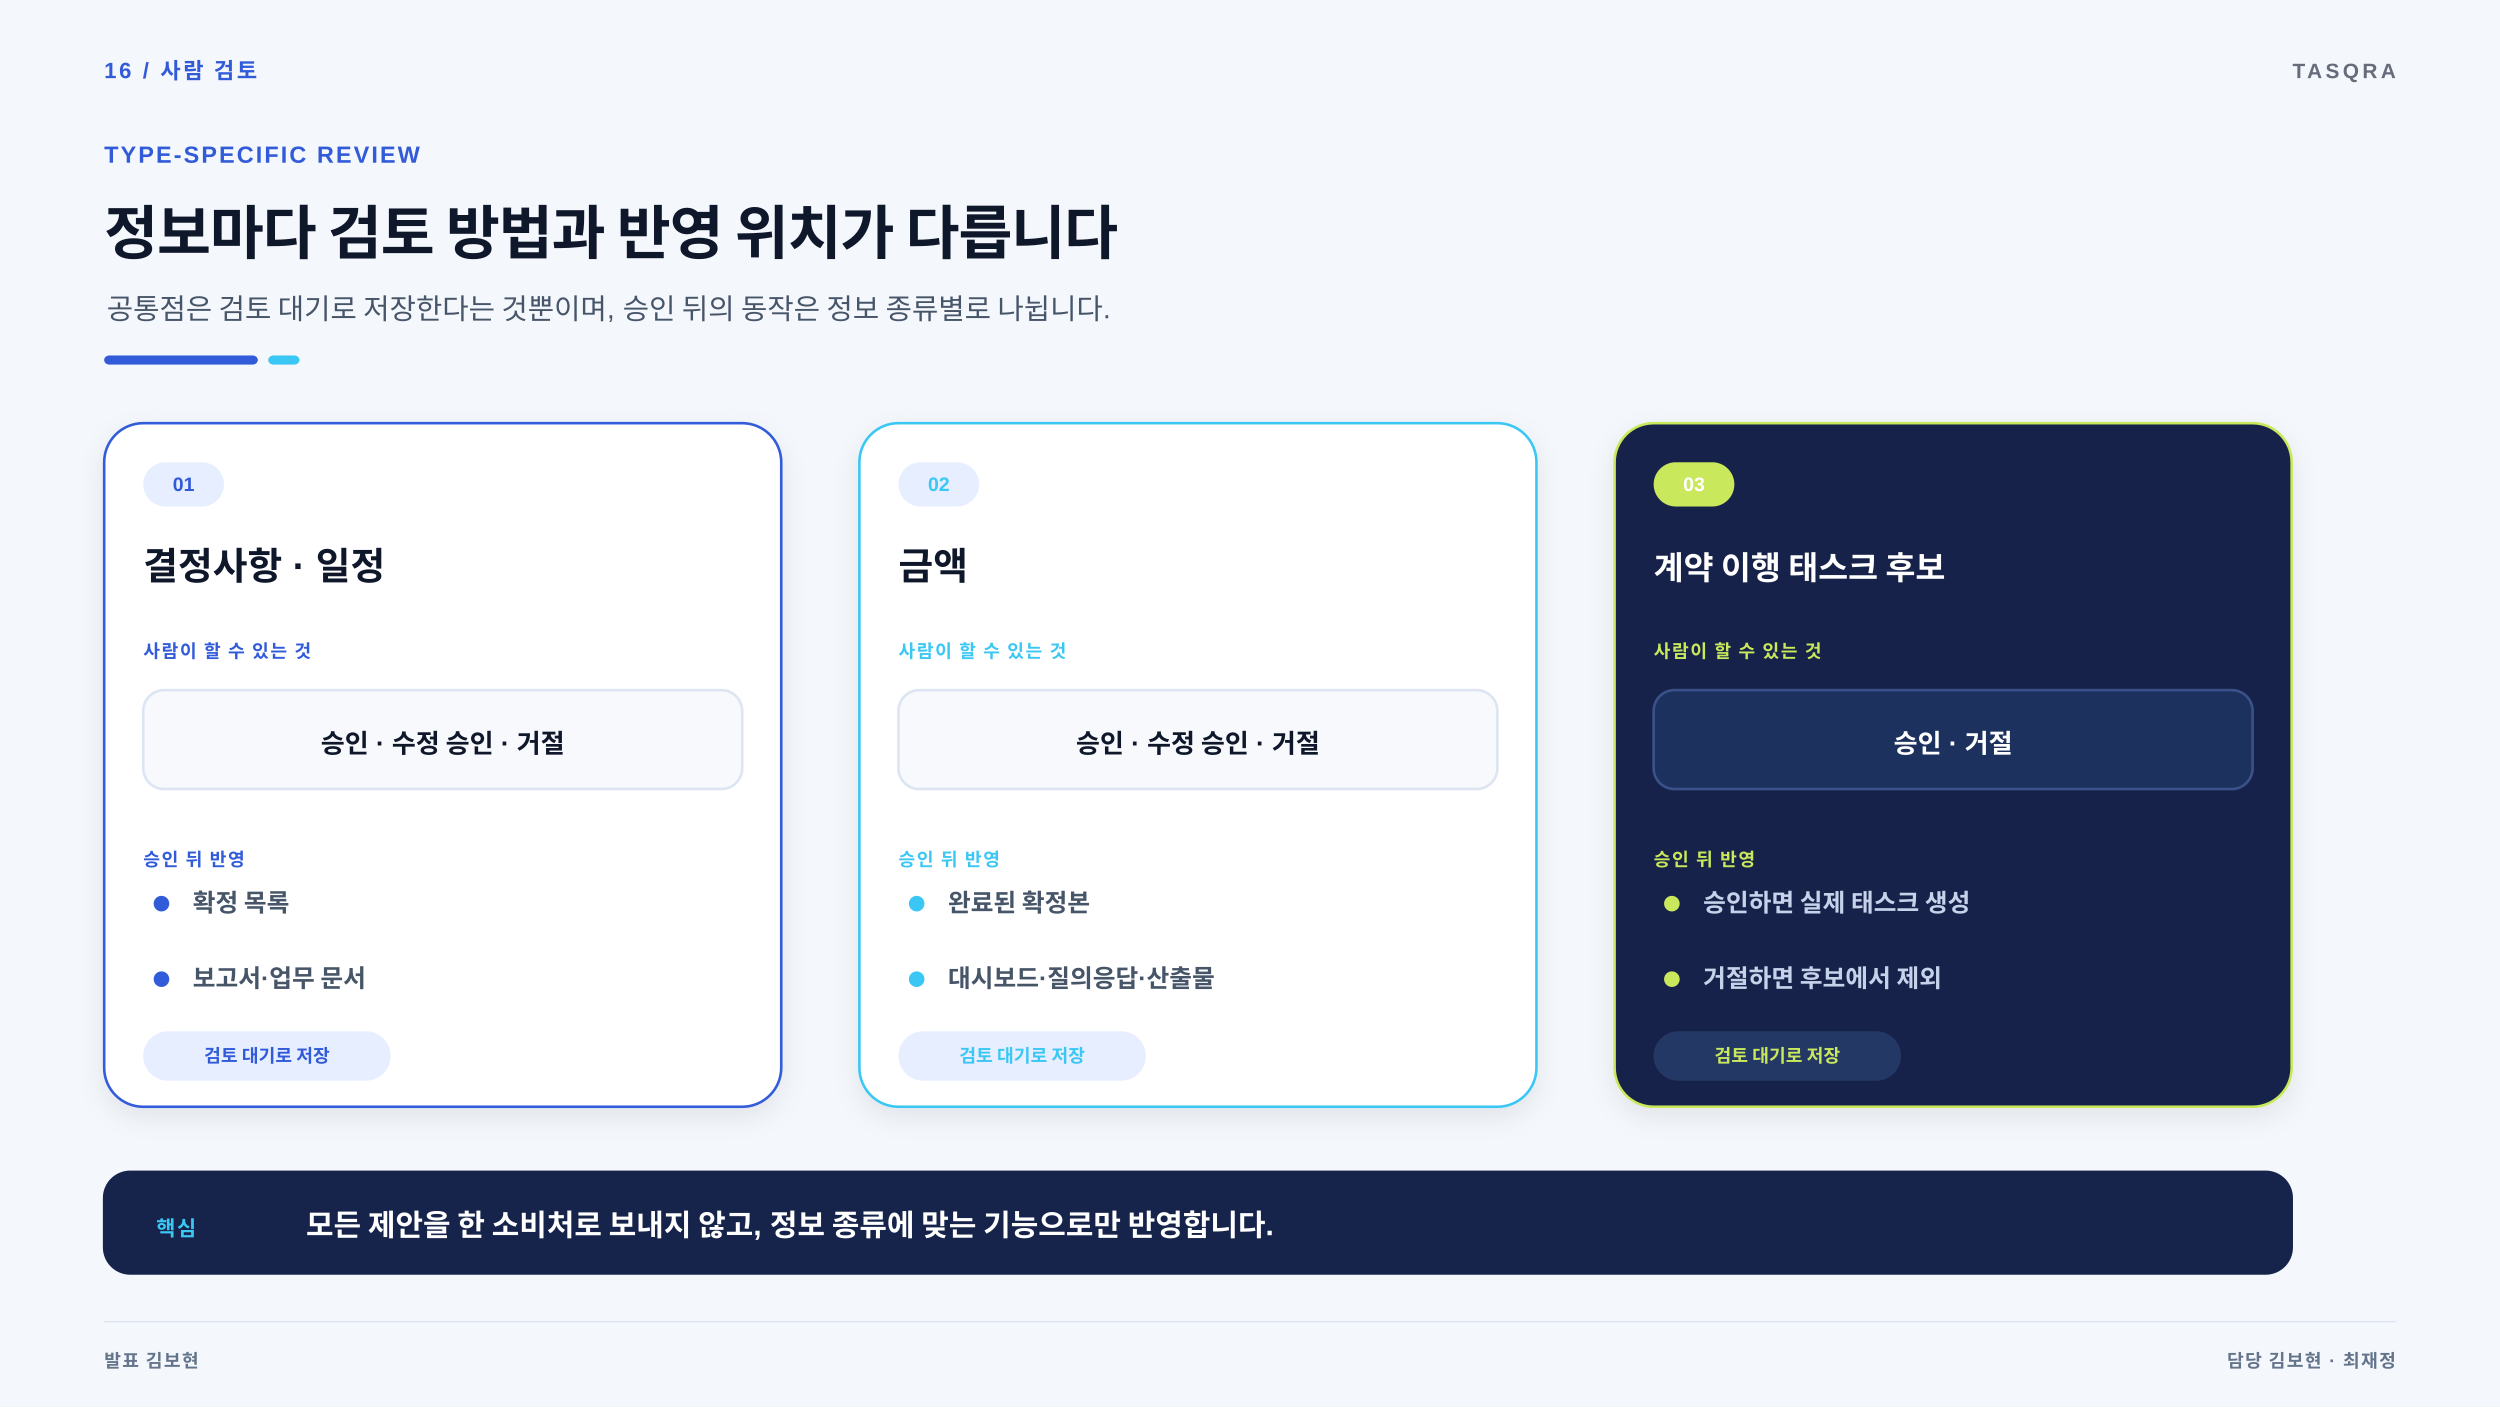
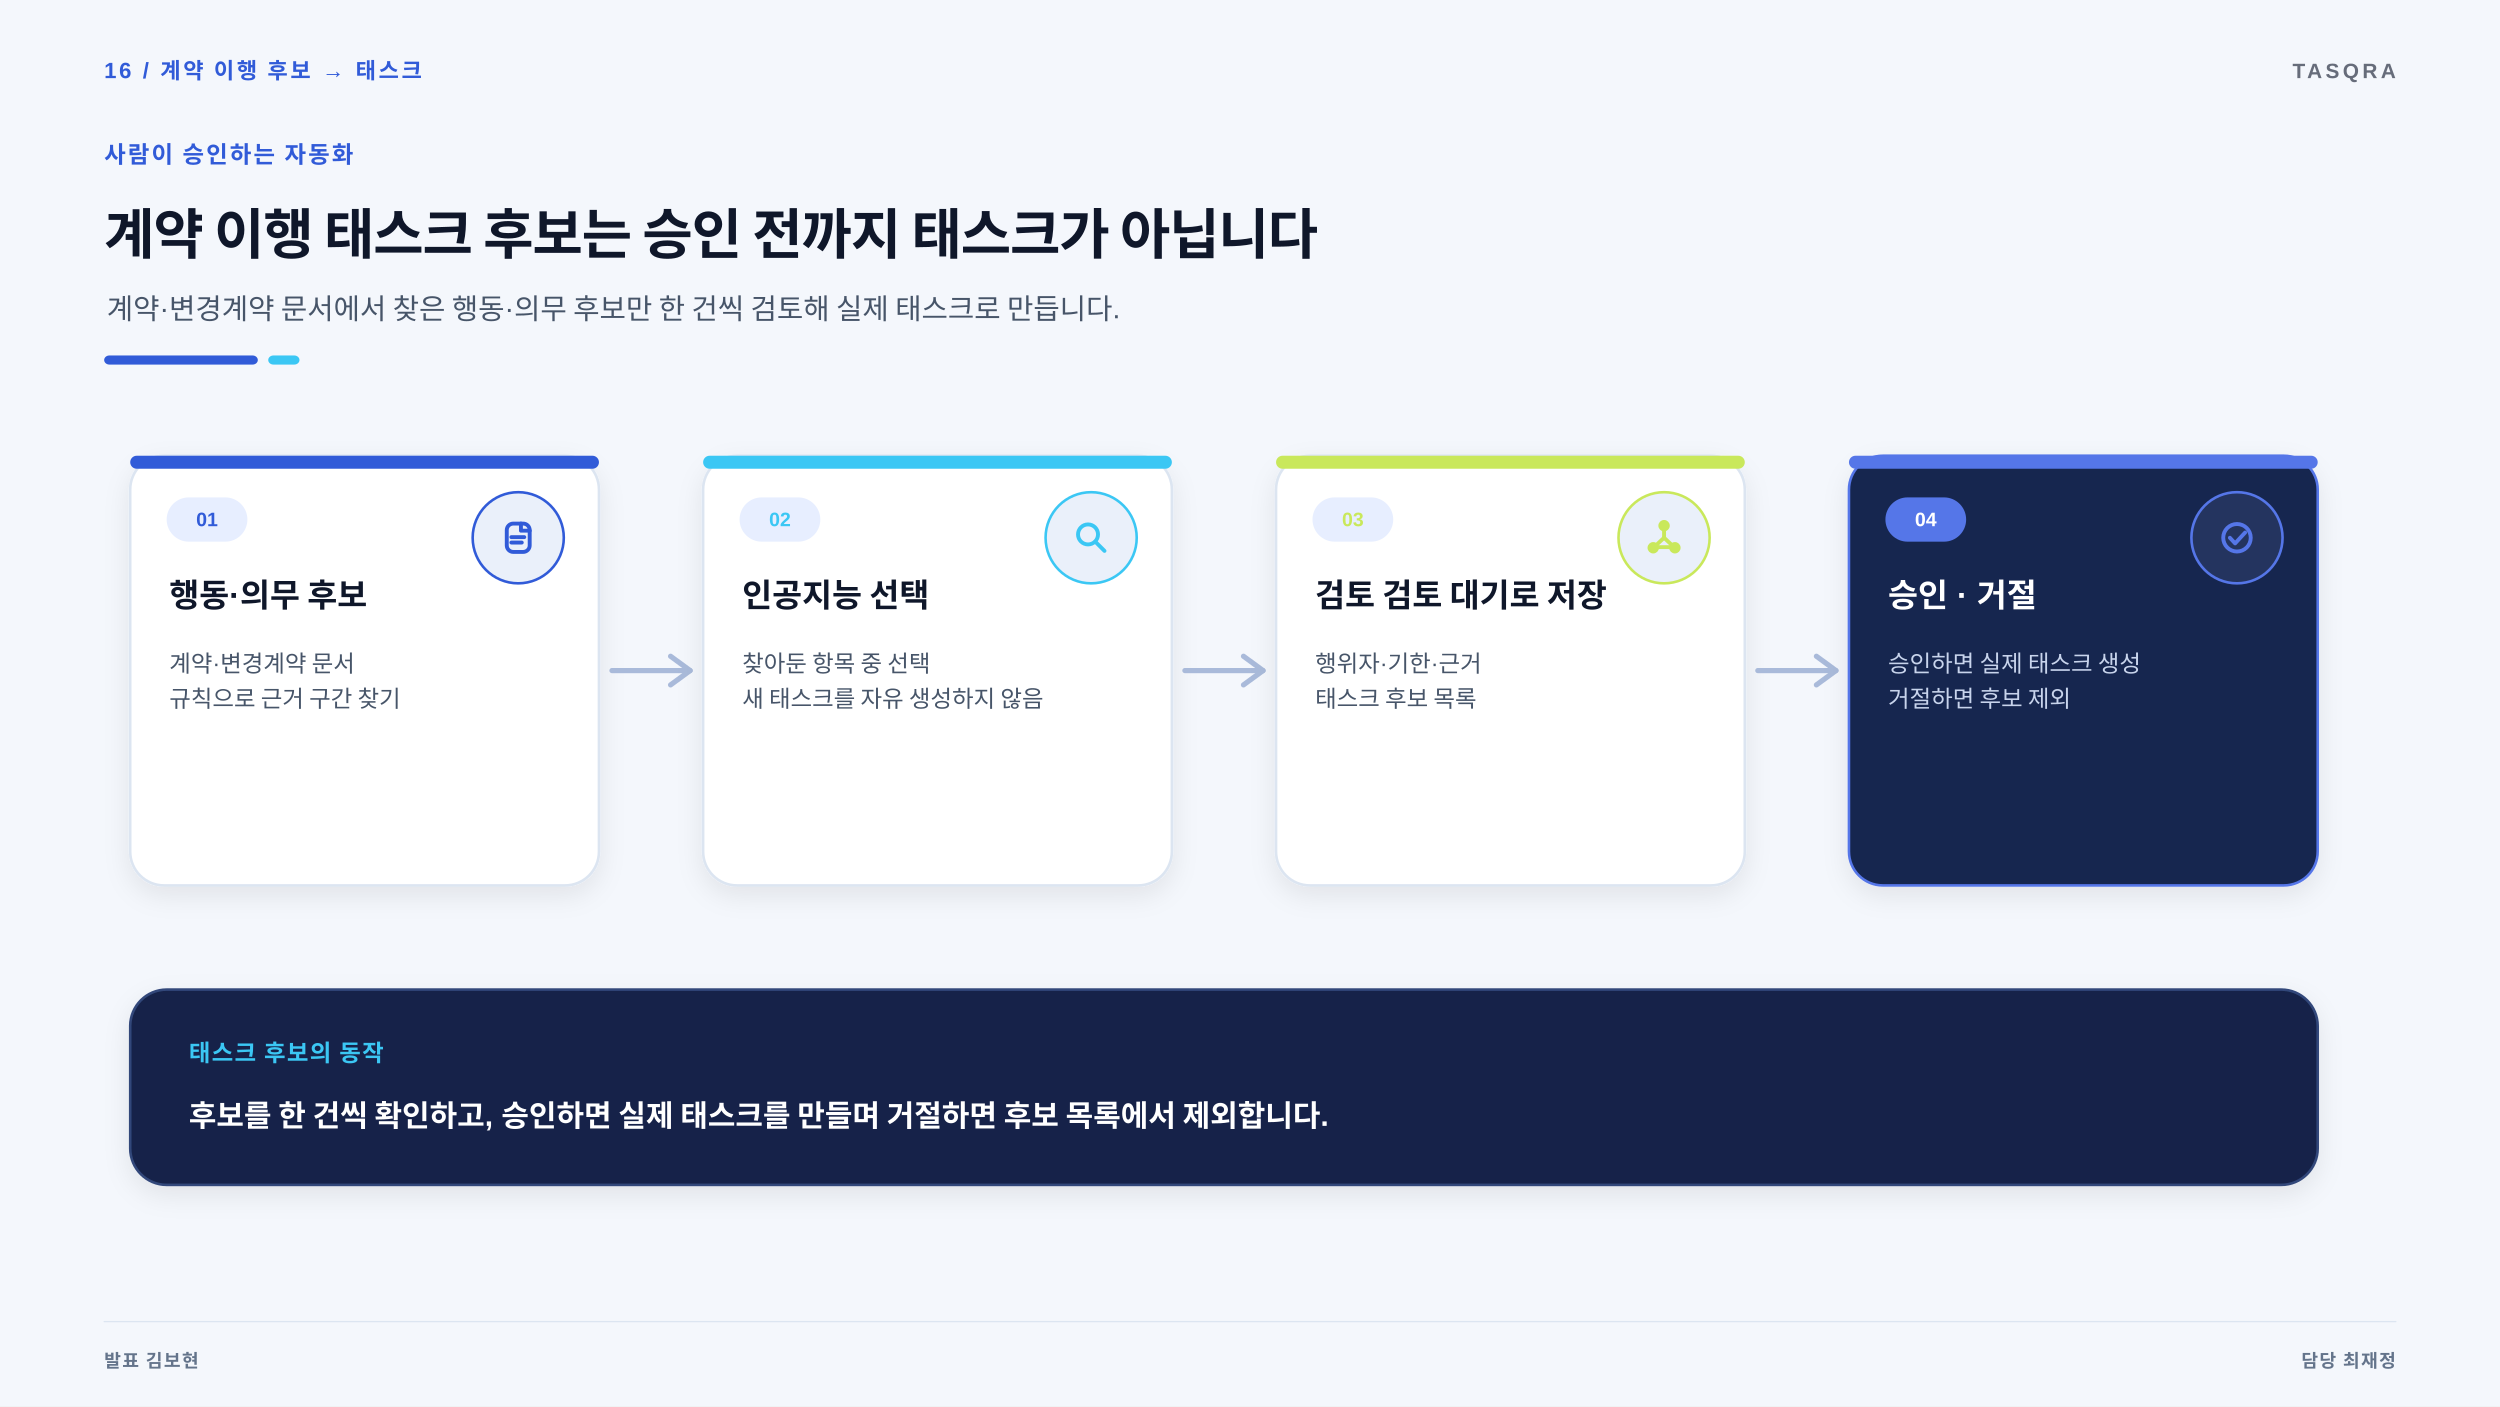
<svg xmlns="http://www.w3.org/2000/svg" width="1920" height="1080" viewBox="0 0 1920 1080">
  <defs>
    <style>@font-face{font-family:NotoKR;src:url("../../포트폴리오/NotoSansKR.ttf") format("truetype");} text{font-family:NotoKR,Arial,sans-serif;}</style>
    <filter id="shadow" x="-20%" y="-20%" width="140%" height="140%">
      <feDropShadow dx="0" dy="12" stdDeviation="16" flood-color="#0E162F" flood-opacity="0.11" />
    </filter>
    <filter id="softShadow" x="-20%" y="-20%" width="140%" height="140%">
      <feDropShadow dx="0" dy="7" stdDeviation="10" flood-color="#0E162F" flood-opacity="0.08" />
    </filter>
  </defs>
  <rect x="0" y="0" width="1920" height="1080" rx="0" fill="#F4F7FC" stroke="none" stroke-width="0" opacity="1" />
-   <text x="80" y="60" font-family="NotoKR, Arial, sans-serif" font-size="17" font-weight="800" font-style="normal" fill="#315BD8" text-anchor="start" letter-spacing="2" opacity="1">16  /  사람 검토</text>
+   <text x="80" y="60" font-family="NotoKR, Arial, sans-serif" font-size="17" font-weight="800" font-style="normal" fill="#315BD8" text-anchor="start" letter-spacing="2" opacity="1">16  /  계약 이행 후보 → 태스크</text>
  <text x="1840" y="60" font-family="NotoKR, Arial, sans-serif" font-size="16" font-weight="800" font-style="normal" fill="#0F172A" text-anchor="end" letter-spacing="2.6" opacity="0.62">TASQRA</text>
  <line x1="80" y1="1015" x2="1840" y2="1015" stroke="#DCE5F1" stroke-width="1" stroke-linecap="round" opacity="1" />
  <text x="80" y="1050" font-family="NotoKR, Arial, sans-serif" font-size="14" font-weight="700" font-style="normal" fill="#64748B" text-anchor="start" letter-spacing="1" opacity="1">발표  김보현</text>
-   <text x="1840" y="1050" font-family="NotoKR, Arial, sans-serif" font-size="14" font-weight="700" font-style="normal" fill="#64748B" text-anchor="end" letter-spacing="1" opacity="1">담당  김보현 · 최재정</text>
-   <text x="80" y="125" font-family="NotoKR, Arial, sans-serif" font-size="18" font-weight="800" font-style="normal" fill="#315BD8" text-anchor="start" letter-spacing="1.6" opacity="1">TYPE-SPECIFIC REVIEW</text>
-   <text x="80" y="195" font-family="NotoKR, Arial, sans-serif" font-size="45" font-weight="800" font-style="normal" fill="#0F172A" text-anchor="start" letter-spacing="-0.8" opacity="1">정보마다 검토 방법과 반영 위치가 다릅니다</text>
-   <text x="82" y="245" font-family="NotoKR, Arial, sans-serif" font-size="22" font-weight="500" font-style="normal" fill="#475569" text-anchor="start" letter-spacing="0" opacity="1">공통점은 검토 대기로 저장한다는 것뿐이며, 승인 뒤의 동작은 정보 종류별로 나뉩니다.</text>
+   <text x="1840" y="1050" font-family="NotoKR, Arial, sans-serif" font-size="14" font-weight="700" font-style="normal" fill="#64748B" text-anchor="end" letter-spacing="1" opacity="1">담당  최재정</text>
+   <text x="80" y="125" font-family="NotoKR, Arial, sans-serif" font-size="18" font-weight="800" font-style="normal" fill="#315BD8" text-anchor="start" letter-spacing="1.6" opacity="1">사람이 승인하는 자동화</text>
+   <text x="80" y="195" font-family="NotoKR, Arial, sans-serif" font-size="42" font-weight="800" font-style="normal" fill="#0F172A" text-anchor="start" letter-spacing="-0.8" opacity="1">계약 이행 태스크 후보는 승인 전까지 태스크가 아닙니다</text>
+   <text x="82" y="245" font-family="NotoKR, Arial, sans-serif" font-size="22" font-weight="500" font-style="normal" fill="#475569" text-anchor="start" letter-spacing="0" opacity="1">계약·변경계약 문서에서 찾은 행동·의무 후보만 한 건씩 검토해 실제 태스크로 만듭니다.</text>
  <rect x="80" y="273" width="118" height="7" rx="4" fill="#315BD8" stroke="none" stroke-width="0" opacity="1" />
  <rect x="206" y="273" width="24" height="7" rx="4" fill="#3BC7F4" stroke="none" stroke-width="0" opacity="1" />
-   <rect x="80" y="325" width="520" height="525" rx="30" fill="#FFFFFF" stroke="#315BD8" stroke-width="2" opacity="1" filter="url(#softShadow)" />
-   <rect x="110" y="355" width="62" height="34" rx="17.0" fill="#E7EEFF" stroke="none" stroke-width="0" opacity="1" />
-   <text x="141.0" y="377.1" font-family="NotoKR, Arial, sans-serif" font-size="15" font-weight="700" font-style="normal" fill="#315BD8" text-anchor="middle" letter-spacing="0" opacity="1">01</text>
-   <text x="110" y="445" font-family="NotoKR, Arial, sans-serif" font-size="29" font-weight="800" font-style="normal" fill="#0F172A" text-anchor="start" letter-spacing="0" opacity="1">결정사항 · 일정</text>
-   <text x="110" y="505" font-family="NotoKR, Arial, sans-serif" font-size="14" font-weight="800" font-style="normal" fill="#315BD8" text-anchor="start" letter-spacing="1.2" opacity="1">사람이 할 수 있는 것</text>
-   <rect x="110" y="530" width="460" height="76" rx="16" fill="#F7F9FD" stroke="#DCE5F1" stroke-width="2" opacity="1" />
-   <text x="340" y="578" font-family="NotoKR, Arial, sans-serif" font-size="20" font-weight="800" font-style="normal" fill="#0F172A" text-anchor="middle" letter-spacing="0" opacity="1">승인 · 수정 승인 · 거절</text>
-   <text x="110" y="665" font-family="NotoKR, Arial, sans-serif" font-size="14" font-weight="800" font-style="normal" fill="#315BD8" text-anchor="start" letter-spacing="1.2" opacity="1">승인 뒤 반영</text>
-   <circle cx="124" cy="694" r="6" fill="#315BD8" stroke="none" stroke-width="0" opacity="1" />
-   <text x="148" y="700" font-family="NotoKR, Arial, sans-serif" font-size="19" font-weight="700" font-style="normal" fill="#475569" text-anchor="start" letter-spacing="0" opacity="1">확정 목록</text>
-   <circle cx="124" cy="752" r="6" fill="#315BD8" stroke="none" stroke-width="0" opacity="1" />
-   <text x="148" y="758" font-family="NotoKR, Arial, sans-serif" font-size="19" font-weight="700" font-style="normal" fill="#475569" text-anchor="start" letter-spacing="0" opacity="1">보고서·업무 문서</text>
-   <rect x="110" y="792" width="190" height="38" rx="19.0" fill="#E7EEFF" stroke="none" stroke-width="0" opacity="1" />
-   <text x="205.0" y="815.76" font-family="NotoKR, Arial, sans-serif" font-size="14" font-weight="700" font-style="normal" fill="#315BD8" text-anchor="middle" letter-spacing="0" opacity="1">검토 대기로 저장</text>
-   <rect x="660" y="325" width="520" height="525" rx="30" fill="#FFFFFF" stroke="#3BC7F4" stroke-width="2" opacity="1" filter="url(#softShadow)" />
-   <rect x="690" y="355" width="62" height="34" rx="17.0" fill="#E7EEFF" stroke="none" stroke-width="0" opacity="1" />
-   <text x="721.0" y="377.1" font-family="NotoKR, Arial, sans-serif" font-size="15" font-weight="700" font-style="normal" fill="#3BC7F4" text-anchor="middle" letter-spacing="0" opacity="1">02</text>
-   <text x="690" y="445" font-family="NotoKR, Arial, sans-serif" font-size="29" font-weight="800" font-style="normal" fill="#0F172A" text-anchor="start" letter-spacing="0" opacity="1">금액</text>
-   <text x="690" y="505" font-family="NotoKR, Arial, sans-serif" font-size="14" font-weight="800" font-style="normal" fill="#3BC7F4" text-anchor="start" letter-spacing="1.2" opacity="1">사람이 할 수 있는 것</text>
-   <rect x="690" y="530" width="460" height="76" rx="16" fill="#F7F9FD" stroke="#DCE5F1" stroke-width="2" opacity="1" />
-   <text x="920" y="578" font-family="NotoKR, Arial, sans-serif" font-size="20" font-weight="800" font-style="normal" fill="#0F172A" text-anchor="middle" letter-spacing="0" opacity="1">승인 · 수정 승인 · 거절</text>
-   <text x="690" y="665" font-family="NotoKR, Arial, sans-serif" font-size="14" font-weight="800" font-style="normal" fill="#3BC7F4" text-anchor="start" letter-spacing="1.2" opacity="1">승인 뒤 반영</text>
-   <circle cx="704" cy="694" r="6" fill="#3BC7F4" stroke="none" stroke-width="0" opacity="1" />
-   <text x="728" y="700" font-family="NotoKR, Arial, sans-serif" font-size="19" font-weight="700" font-style="normal" fill="#475569" text-anchor="start" letter-spacing="0" opacity="1">완료된 확정본</text>
-   <circle cx="704" cy="752" r="6" fill="#3BC7F4" stroke="none" stroke-width="0" opacity="1" />
-   <text x="728" y="758" font-family="NotoKR, Arial, sans-serif" font-size="19" font-weight="700" font-style="normal" fill="#475569" text-anchor="start" letter-spacing="0" opacity="1">대시보드·질의응답·산출물</text>
-   <rect x="690" y="792" width="190" height="38" rx="19.0" fill="#E7EEFF" stroke="none" stroke-width="0" opacity="1" />
-   <text x="785.0" y="815.76" font-family="NotoKR, Arial, sans-serif" font-size="14" font-weight="700" font-style="normal" fill="#3BC7F4" text-anchor="middle" letter-spacing="0" opacity="1">검토 대기로 저장</text>
-   <rect x="1240" y="325" width="520" height="525" rx="30" fill="#16234A" stroke="#C9E85B" stroke-width="2" opacity="1" filter="url(#softShadow)" />
-   <rect x="1270" y="355" width="62" height="34" rx="17.0" fill="#C9E85B" stroke="none" stroke-width="0" opacity="1" />
-   <text x="1301.0" y="377.1" font-family="NotoKR, Arial, sans-serif" font-size="15" font-weight="700" font-style="normal" fill="#FFFFFF" text-anchor="middle" letter-spacing="0" opacity="1">03</text>
-   <text x="1270" y="445" font-family="NotoKR, Arial, sans-serif" font-size="25" font-weight="800" font-style="normal" fill="#FFFFFF" text-anchor="start" letter-spacing="0" opacity="1">계약 이행 태스크 후보</text>
-   <text x="1270" y="505" font-family="NotoKR, Arial, sans-serif" font-size="14" font-weight="800" font-style="normal" fill="#C9E85B" text-anchor="start" letter-spacing="1.2" opacity="1">사람이 할 수 있는 것</text>
-   <rect x="1270" y="530" width="460" height="76" rx="16" fill="#1D315F" stroke="#3A5289" stroke-width="2" opacity="1" />
-   <text x="1500" y="578" font-family="NotoKR, Arial, sans-serif" font-size="20" font-weight="800" font-style="normal" fill="#FFFFFF" text-anchor="middle" letter-spacing="0" opacity="1">승인 · 거절</text>
-   <text x="1270" y="665" font-family="NotoKR, Arial, sans-serif" font-size="14" font-weight="800" font-style="normal" fill="#C9E85B" text-anchor="start" letter-spacing="1.2" opacity="1">승인 뒤 반영</text>
-   <circle cx="1284" cy="694" r="6" fill="#C9E85B" stroke="none" stroke-width="0" opacity="1" />
-   <text x="1308" y="700" font-family="NotoKR, Arial, sans-serif" font-size="19" font-weight="700" font-style="normal" fill="#C6D2EA" text-anchor="start" letter-spacing="0" opacity="1">승인하면 실제 태스크 생성</text>
-   <circle cx="1284" cy="752" r="6" fill="#C9E85B" stroke="none" stroke-width="0" opacity="1" />
-   <text x="1308" y="758" font-family="NotoKR, Arial, sans-serif" font-size="19" font-weight="700" font-style="normal" fill="#C6D2EA" text-anchor="start" letter-spacing="0" opacity="1">거절하면 후보에서 제외</text>
-   <rect x="1270" y="792" width="190" height="38" rx="19.0" fill="#243866" stroke="none" stroke-width="0" opacity="1" />
-   <text x="1365.0" y="815.76" font-family="NotoKR, Arial, sans-serif" font-size="14" font-weight="700" font-style="normal" fill="#C9E85B" text-anchor="middle" letter-spacing="0" opacity="1">검토 대기로 저장</text>
-   <rect x="80" y="900" width="1680" height="78" rx="20" fill="#16234A" stroke="#16234A" stroke-width="2" opacity="1" />
-   <text x="120" y="949" font-family="NotoKR, Arial, sans-serif" font-size="16" font-weight="800" font-style="normal" fill="#3BC7F4" text-anchor="start" letter-spacing="1.2" opacity="1">핵심</text>
-   <text x="235" y="949" font-family="NotoKR, Arial, sans-serif" font-size="23" font-weight="800" font-style="normal" fill="#FFFFFF" text-anchor="start" letter-spacing="0" opacity="1">모든 제안을 한 소비처로 보내지 않고, 정보 종류에 맞는 기능으로만 반영합니다.</text>
+   <rect x="100" y="350" width="360" height="330" rx="26" fill="#FFFFFF" stroke="#DCE5F1" stroke-width="2" opacity="1" filter="url(#softShadow)" />
+   <rect x="100" y="350" width="360" height="10" rx="5" fill="#315BD8" stroke="none" stroke-width="0" opacity="1" />
+   <rect x="128" y="382" width="62" height="34" rx="17.0" fill="#E7EEFF" stroke="none" stroke-width="0" opacity="1" />
+   <text x="159.0" y="404.1" font-family="NotoKR, Arial, sans-serif" font-size="15" font-weight="700" font-style="normal" fill="#315BD8" text-anchor="middle" letter-spacing="0" opacity="1">01</text>
+   <circle cx="398" cy="413" r="35" fill="#EAF0FA" stroke="#315BD8" stroke-width="2" opacity="1" />
+   <g fill="none" stroke="#315BD8" stroke-width="3" stroke-linecap="round" stroke-linejoin="round">
+     <rect x="389.2" y="402.12" width="17.6" height="21.76" rx="5" />
+     <path d="M 400.08 402.12 v 5.44 h 6.72" />
+     <line x1="392.72" y1="412.52" x2="402.64" y2="412.52" />
+     <line x1="392.72" y1="416.68" x2="400.72" y2="416.68" />
+   </g>
+   <text x="130" y="466" font-family="NotoKR, Arial, sans-serif" font-size="25" font-weight="800" font-style="normal" fill="#0F172A" text-anchor="start" letter-spacing="0" opacity="1">행동·의무 후보</text>
+   <text x="130" y="516" font-family="NotoKR, Arial, sans-serif" font-size="18" font-weight="500" fill="#475569" text-anchor="start">
+     <tspan x="130" dy="0">계약·변경계약 문서</tspan>
+     <tspan x="130" dy="27.0">규칙으로 근거 구간 찾기</tspan>
+   </text>
+   <line x1="470" y1="515" x2="530" y2="515" stroke="#A9BADA" stroke-width="4" stroke-linecap="round" opacity="1" />
+   <path d="M 515 504 L 530 515 L 515 526" fill="none" stroke="#A9BADA" stroke-width="4" stroke-linecap="round" stroke-linejoin="round" />
+   <rect x="540" y="350" width="360" height="330" rx="26" fill="#FFFFFF" stroke="#DCE5F1" stroke-width="2" opacity="1" filter="url(#softShadow)" />
+   <rect x="540" y="350" width="360" height="10" rx="5" fill="#3BC7F4" stroke="none" stroke-width="0" opacity="1" />
+   <rect x="568" y="382" width="62" height="34" rx="17.0" fill="#E7EEFF" stroke="none" stroke-width="0" opacity="1" />
+   <text x="599.0" y="404.1" font-family="NotoKR, Arial, sans-serif" font-size="15" font-weight="700" font-style="normal" fill="#3BC7F4" text-anchor="middle" letter-spacing="0" opacity="1">02</text>
+   <circle cx="838" cy="413" r="35" fill="#EAF0FA" stroke="#3BC7F4" stroke-width="2" opacity="1" />
+   <g fill="none" stroke="#3BC7F4" stroke-width="3" stroke-linecap="round">
+     <circle cx="835.6" cy="410.44" r="7.68" />
+     <line x1="841.2" y1="416.04" x2="848.24" y2="423.08" />
+   </g>
+   <text x="570" y="466" font-family="NotoKR, Arial, sans-serif" font-size="25" font-weight="800" font-style="normal" fill="#0F172A" text-anchor="start" letter-spacing="0" opacity="1">인공지능 선택</text>
+   <text x="570" y="516" font-family="NotoKR, Arial, sans-serif" font-size="18" font-weight="500" fill="#475569" text-anchor="start">
+     <tspan x="570" dy="0">찾아둔 항목 중 선택</tspan>
+     <tspan x="570" dy="27.0">새 태스크를 자유 생성하지 않음</tspan>
+   </text>
+   <line x1="910" y1="515" x2="970" y2="515" stroke="#A9BADA" stroke-width="4" stroke-linecap="round" opacity="1" />
+   <path d="M 955 504 L 970 515 L 955 526" fill="none" stroke="#A9BADA" stroke-width="4" stroke-linecap="round" stroke-linejoin="round" />
+   <rect x="980" y="350" width="360" height="330" rx="26" fill="#FFFFFF" stroke="#DCE5F1" stroke-width="2" opacity="1" filter="url(#softShadow)" />
+   <rect x="980" y="350" width="360" height="10" rx="5" fill="#C9E85B" stroke="none" stroke-width="0" opacity="1" />
+   <rect x="1008" y="382" width="62" height="34" rx="17.0" fill="#E7EEFF" stroke="none" stroke-width="0" opacity="1" />
+   <text x="1039.0" y="404.1" font-family="NotoKR, Arial, sans-serif" font-size="15" font-weight="700" font-style="normal" fill="#C9E85B" text-anchor="middle" letter-spacing="0" opacity="1">03</text>
+   <circle cx="1278" cy="413" r="35" fill="#EAF0FA" stroke="#C9E85B" stroke-width="2" opacity="1" />
+   <g fill="none" stroke="#C9E85B" stroke-width="3" stroke-linecap="round">
+     <line x1="1278" y1="404.68" x2="1278" y2="413" />
+     <line x1="1270.32" y1="420.2" x2="1285.68" y2="420.2" />
+     <line x1="1270.32" y1="420.2" x2="1278" y2="413" />
+     <line x1="1285.68" y1="420.2" x2="1278" y2="413" />
+     <circle cx="1278" cy="403.72" r="2.88" fill="#C9E85B" />
+     <circle cx="1269.68" cy="420.68" r="2.88" fill="#C9E85B" />
+     <circle cx="1286.32" cy="420.68" r="2.88" fill="#C9E85B" />
+   </g>
+   <text x="1010" y="466" font-family="NotoKR, Arial, sans-serif" font-size="25" font-weight="800" font-style="normal" fill="#0F172A" text-anchor="start" letter-spacing="0" opacity="1">검토 검토 대기로 저장</text>
+   <text x="1010" y="516" font-family="NotoKR, Arial, sans-serif" font-size="18" font-weight="500" fill="#475569" text-anchor="start">
+     <tspan x="1010" dy="0">행위자·기한·근거</tspan>
+     <tspan x="1010" dy="27.0">태스크 후보 목록</tspan>
+   </text>
+   <line x1="1350" y1="515" x2="1410" y2="515" stroke="#A9BADA" stroke-width="4" stroke-linecap="round" opacity="1" />
+   <path d="M 1395 504 L 1410 515 L 1395 526" fill="none" stroke="#A9BADA" stroke-width="4" stroke-linecap="round" stroke-linejoin="round" />
+   <rect x="1420" y="350" width="360" height="330" rx="26" fill="#17264F" stroke="#5576E8" stroke-width="2" opacity="1" filter="url(#softShadow)" />
+   <rect x="1420" y="350" width="360" height="10" rx="5" fill="#5576E8" stroke="none" stroke-width="0" opacity="1" />
+   <rect x="1448" y="382" width="62" height="34" rx="17.0" fill="#5576E8" stroke="none" stroke-width="0" opacity="1" />
+   <text x="1479.0" y="404.1" font-family="NotoKR, Arial, sans-serif" font-size="15" font-weight="700" font-style="normal" fill="#FFFFFF" text-anchor="middle" letter-spacing="0" opacity="1">04</text>
+   <circle cx="1718" cy="413" r="35" fill="#24345F" stroke="#5576E8" stroke-width="2" opacity="1" />
+   <g fill="none" stroke="#5576E8" stroke-width="3" stroke-linecap="round" stroke-linejoin="round">
+     <circle cx="1718" cy="413" r="10.56" />
+     <path d="M 1712.56 413 l 4.0 4.32 l 7.68 -8.32" />
+   </g>
+   <text x="1450" y="466" font-family="NotoKR, Arial, sans-serif" font-size="25" font-weight="800" font-style="normal" fill="#FFFFFF" text-anchor="start" letter-spacing="0" opacity="1">승인 · 거절</text>
+   <text x="1450" y="516" font-family="NotoKR, Arial, sans-serif" font-size="18" font-weight="500" fill="#C8D4EC" text-anchor="start">
+     <tspan x="1450" dy="0">승인하면 실제 태스크 생성</tspan>
+     <tspan x="1450" dy="27.0">거절하면 후보 제외</tspan>
+   </text>
+   <rect x="100" y="760" width="1680" height="150" rx="28" fill="#16234A" stroke="#31477A" stroke-width="2" opacity="1" filter="url(#softShadow)" />
+   <text x="145" y="815" font-family="NotoKR, Arial, sans-serif" font-size="18" font-weight="800" font-style="normal" fill="#3BC7F4" text-anchor="start" letter-spacing="1.0" opacity="1">태스크 후보의 동작</text>
+   <text x="145" y="865" font-family="NotoKR, Arial, sans-serif" font-size="23" font-weight="700" font-style="normal" fill="#FFFFFF" text-anchor="start" letter-spacing="0" opacity="1">후보를 한 건씩 확인하고, 승인하면 실제 태스크를 만들며 거절하면 후보 목록에서 제외합니다.</text>
</svg>
